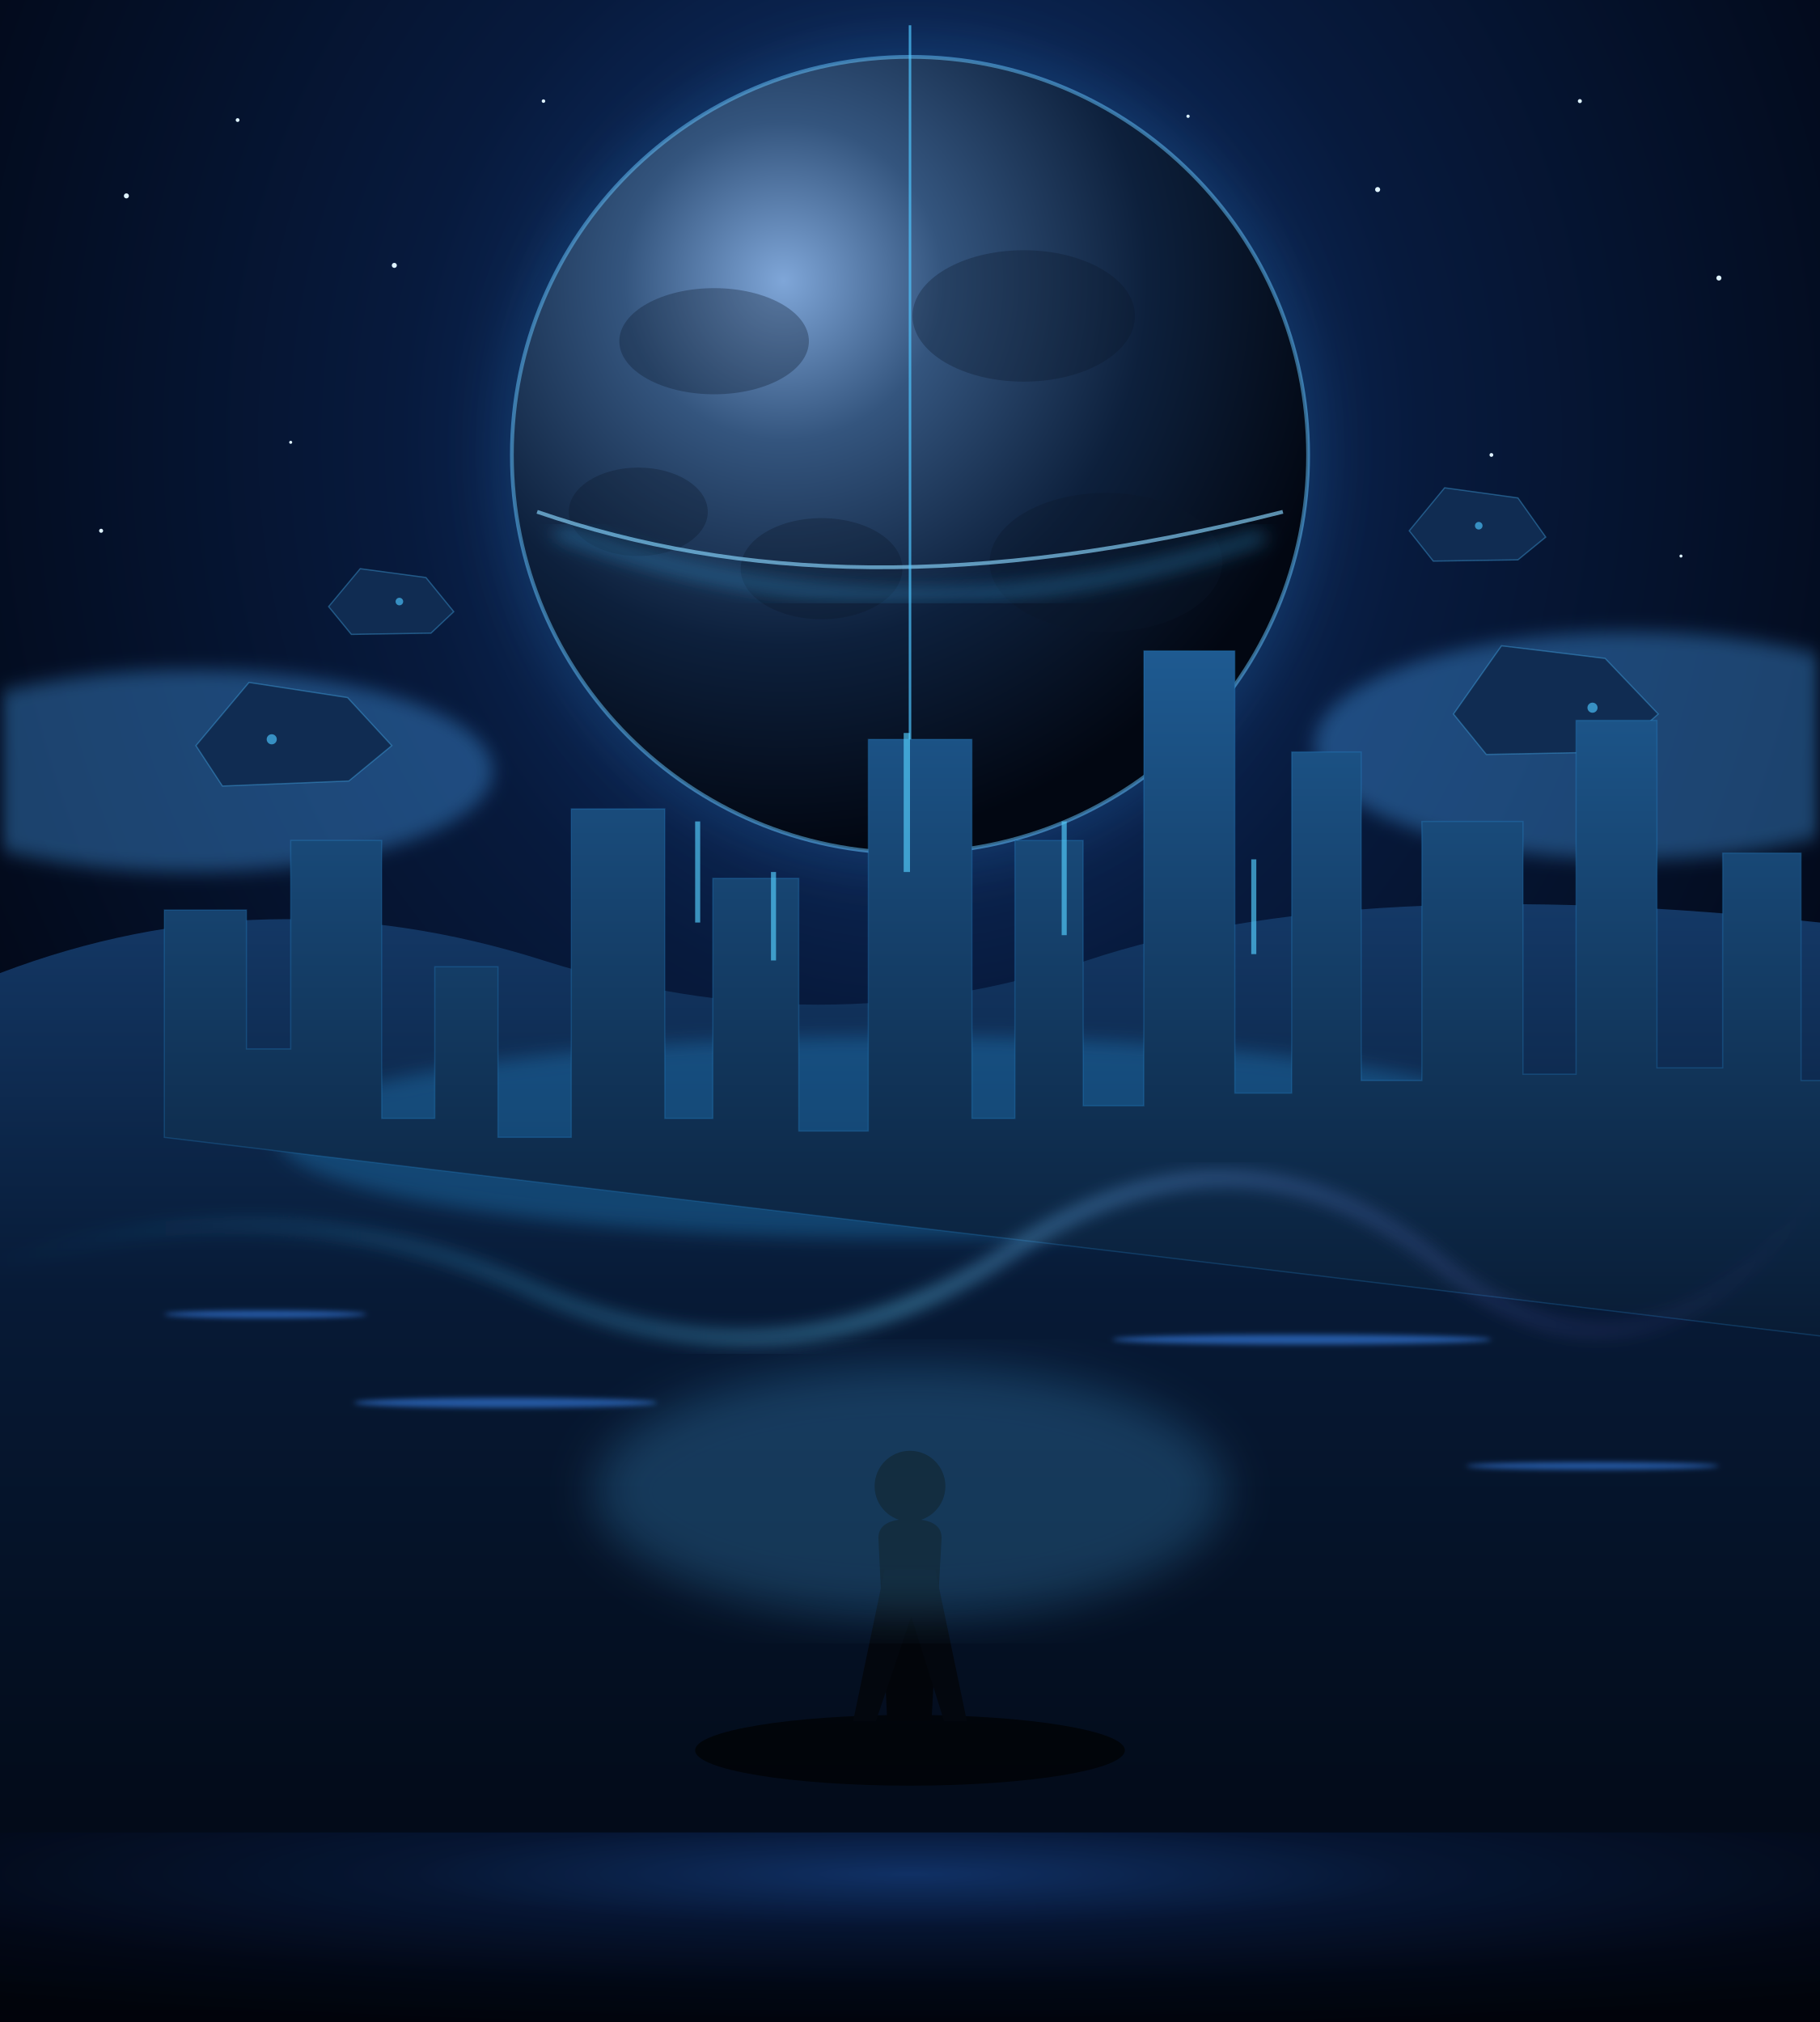
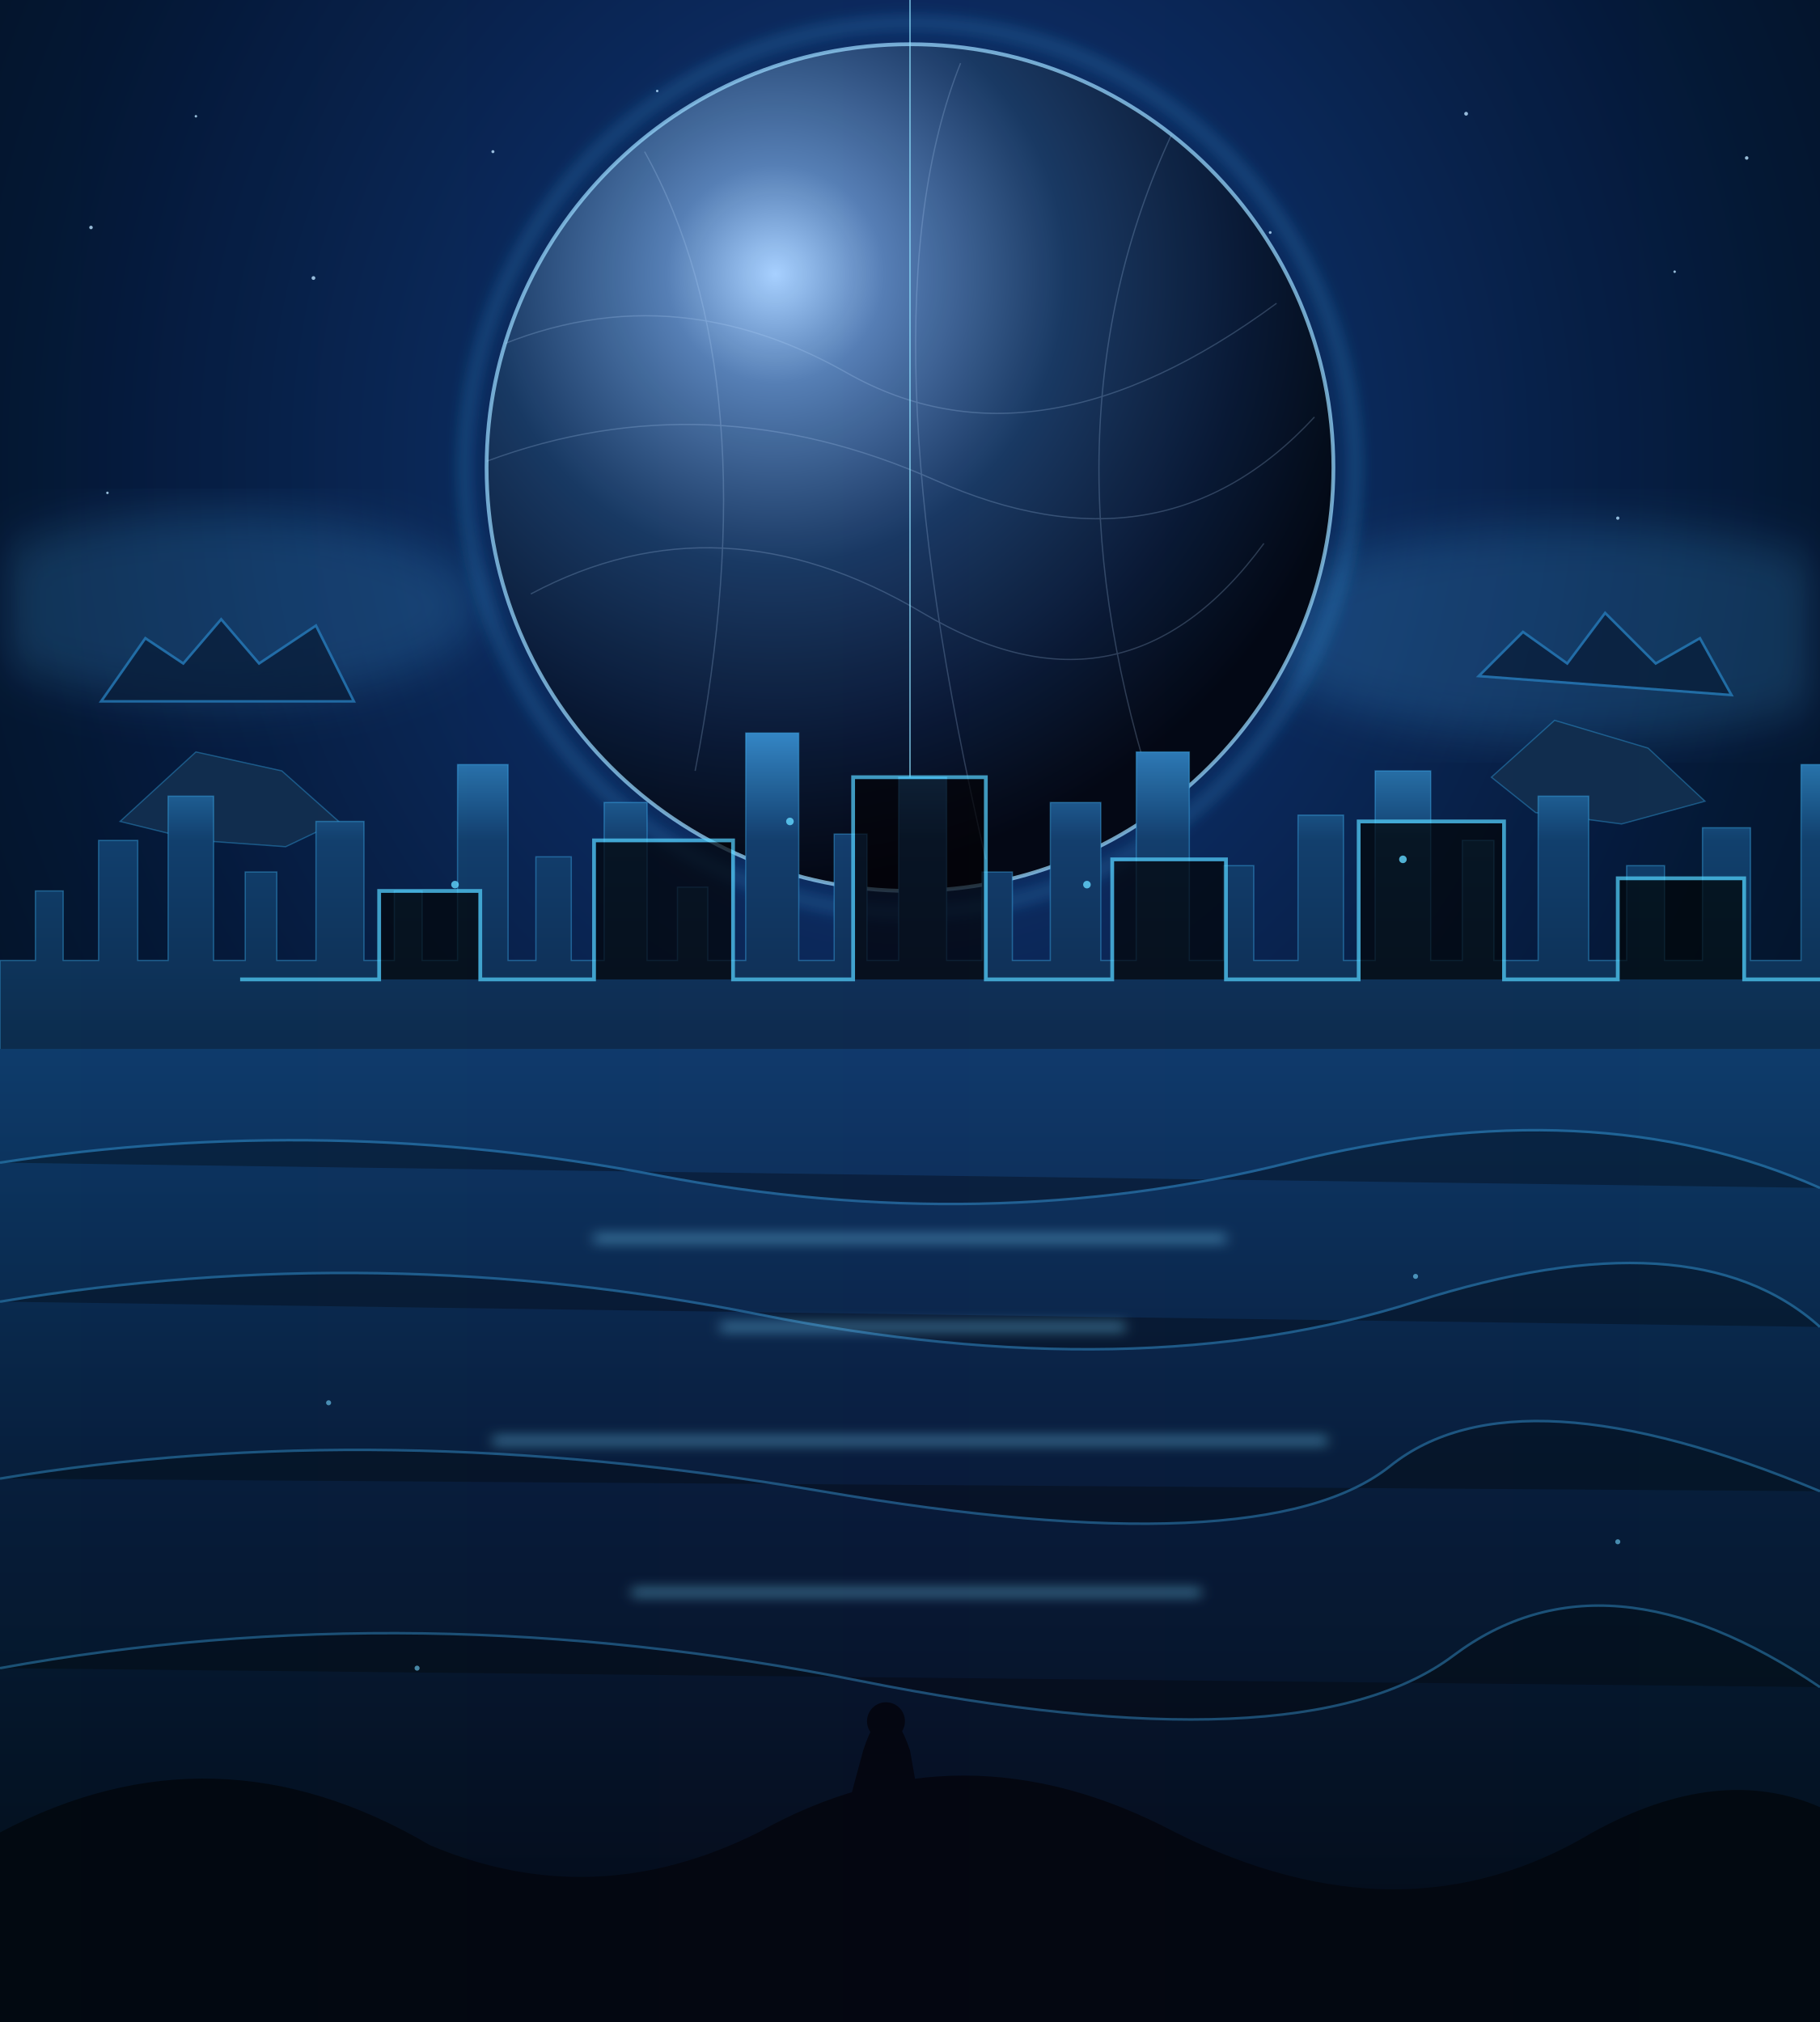
<svg xmlns="http://www.w3.org/2000/svg" viewBox="0 0 1440 1600" preserveAspectRatio="xMidYMid slice">
  <defs>
-     <radialGradient id="sky" cx="50%" cy="22%" r="82%">
-       <stop offset="0" stop-color="#153f83" />
-       <stop offset=".34" stop-color="#071a3d" />
-       <stop offset=".72" stop-color="#020817" />
-       <stop offset="1" stop-color="#01030a" />
+     <radialGradient id="sky" cx="50%" cy="23%" r="78%">
+       <stop stop-color="#12488d" />
+       <stop offset=".28" stop-color="#09285a" />
+       <stop offset=".62" stop-color="#03132f" />
+       <stop offset="1" stop-color="#01040d" />
    </radialGradient>
-     <radialGradient id="planet" cx="34%" cy="28%" r="72%">
-       <stop offset="0" stop-color="#7fa6d8" />
-       <stop offset=".28" stop-color="#34557e" />
-       <stop offset=".64" stop-color="#0d203c" />
-       <stop offset="1" stop-color="#020712" />
+     <radialGradient id="planet" cx="34%" cy="27%" r="72%">
+       <stop stop-color="#a8d2ff" />
+       <stop offset=".18" stop-color="#557fb3" />
+       <stop offset=".48" stop-color="#17375f" />
+       <stop offset=".8" stop-color="#06152d" />
+       <stop offset="1" stop-color="#01050f" />
    </radialGradient>
-     <linearGradient id="water" x1="0" y1="0" x2="0" y2="1">
-       <stop stop-color="#143967" />
-       <stop offset=".35" stop-color="#071a36" />
+     <linearGradient id="water" x2="0" y2="1">
+       <stop stop-color="#0d3868" />
+       <stop offset=".42" stop-color="#061b38" />
      <stop offset="1" stop-color="#01050e" />
    </linearGradient>
-     <linearGradient id="city" x1="0" y1="0" x2="0" y2="1">
-       <stop stop-color="#1e5a91" />
-       <stop offset="1" stop-color="#061429" />
+     <linearGradient id="city" x2="0" y2="1">
+       <stop stop-color="#3287c4" />
+       <stop offset=".18" stop-color="#103c69" />
+       <stop offset="1" stop-color="#030b1b" />
    </linearGradient>
-     <linearGradient id="rim" x1="0" y1="0" x2="1" y2="0">
-       <stop stop-color="#27baff" stop-opacity="0" />
-       <stop offset=".5" stop-color="#69d2ff" />
-       <stop offset="1" stop-color="#8e62ff" stop-opacity="0" />
+     <linearGradient id="neon" x2="1">
+       <stop stop-color="#17c9ff" />
+       <stop offset=".5" stop-color="#8a63ff" />
+       <stop offset="1" stop-color="#19d7ff" />
    </linearGradient>
-     <filter id="glow">
+     <filter id="blur">
      <feGaussianBlur stdDeviation="18" />
    </filter>
    <filter id="soft">
-       <feGaussianBlur stdDeviation="7" />
+       <feGaussianBlur stdDeviation="5" />
    </filter>
-     <filter id="tiny">
-       <feGaussianBlur stdDeviation="2" />
+     <filter id="glow">
+       <feGaussianBlur stdDeviation="2.5" />
    </filter>
+     <clipPath id="planetClip">
+       <circle cx="720" cy="370" r="335" />
+     </clipPath>
  </defs>
  <rect width="1440" height="1600" fill="url(#sky)" />
-   <g fill="#dff3ff">
-     <circle cx="100" cy="155" r="2" />
-     <circle cx="188" cy="95" r="1.5" />
-     <circle cx="312" cy="210" r="2" />
-     <circle cx="430" cy="80" r="1.4" />
-     <circle cx="540" cy="155" r="2" />
-     <circle cx="690" cy="70" r="1.5" />
-     <circle cx="805" cy="185" r="1.8" />
-     <circle cx="940" cy="92" r="1.3" />
-     <circle cx="1090" cy="150" r="2" />
-     <circle cx="1250" cy="80" r="1.6" />
-     <circle cx="1360" cy="220" r="2" />
-     <circle cx="80" cy="420" r="1.6" />
-     <circle cx="230" cy="350" r="1.2" />
-     <circle cx="1180" cy="360" r="1.5" />
-     <circle cx="1330" cy="440" r="1.2" />
+   <g fill="#bfe4ff" opacity=".8">
+     <circle cx="72" cy="180" r="1.4" />
+     <circle cx="155" cy="92" r="1" />
+     <circle cx="248" cy="220" r="1.5" />
+     <circle cx="390" cy="120" r="1.2" />
+     <circle cx="520" cy="72" r="1" />
+     <circle cx="875" cy="105" r="1.3" />
+     <circle cx="1005" cy="184" r="1.1" />
+     <circle cx="1160" cy="90" r="1.5" />
+     <circle cx="1325" cy="215" r="1" />
+     <circle cx="1382" cy="125" r="1.4" />
+     <circle cx="85" cy="390" r="1" />
+     <circle cx="1280" cy="410" r="1.3" />
  </g>
-   <g opacity=".35" filter="url(#soft)" fill="#4caaff">
-     <ellipse cx="150" cy="610" rx="240" ry="80" />
-     <ellipse cx="1290" cy="590" rx="250" ry="90" />
+   <g opacity=".18" filter="url(#blur)" fill="#4db7ff">
+     <ellipse cx="170" cy="480" rx="210" ry="75" />
+     <ellipse cx="1250" cy="500" rx="260" ry="85" />
  </g>
-   <circle cx="720" cy="360" r="330" fill="#3da8ff" opacity=".13" filter="url(#glow)" />
-   <circle cx="720" cy="360" r="315" fill="url(#planet)" stroke="#67c7ff" stroke-opacity=".5" stroke-width="3" />
-   <g opacity=".32" fill="#0b1629">
-     <ellipse cx="565" cy="270" rx="75" ry="42" />
-     <ellipse cx="810" cy="250" rx="88" ry="52" />
-     <ellipse cx="650" cy="450" rx="64" ry="40" />
-     <ellipse cx="875" cy="445" rx="92" ry="55" />
-     <ellipse cx="505" cy="405" rx="55" ry="35" />
+   <circle cx="720" cy="370" r="352" fill="none" stroke="#39b9ff" stroke-opacity=".18" stroke-width="12" filter="url(#soft)" />
+   <circle cx="720" cy="370" r="335" fill="url(#planet)" stroke="#9bdcff" stroke-opacity=".72" stroke-width="3" />
+   <g clip-path="url(#planetClip)" opacity=".22" fill="none" stroke="#b9dcff">
+     <path d="M370 285 Q520 210 670 295 T1010 240" />
+     <path d="M385 365 Q560 300 740 380 T1040 330" />
+     <path d="M420 470 Q570 390 730 485 T1000 430" />
+     <path d="M510 120 Q610 300 550 610" />
+     <path d="M760 50 Q680 250 780 680" />
+     <path d="M930 100 Q820 330 910 620" />
  </g>
-   <path d="M425 405c160 55 345 62 590 0" fill="none" stroke="#8bd7ff" stroke-opacity=".65" stroke-width="3" />
-   <path d="M440 420c180 65 360 72 560 4" fill="none" stroke="#3dbaff" stroke-opacity=".35" stroke-width="10" filter="url(#soft)" />
-   <path d="M720 20V650" stroke="#4fc7ff" stroke-opacity=".7" stroke-width="2" />
-   <path d="M720 18V660" stroke="#4fc7ff" stroke-opacity=".35" stroke-width="18" filter="url(#soft)" />
-   <g fill="#102c52" stroke="#4bbcff" stroke-opacity=".35">
-     <path d="M155 590l42-50 78 12 35 38-34 28-100 4z" />
-     <path d="M1150 565l38-54 82 10 42 44-34 30-102 2z" />
-     <path d="M260 480l25-30 52 7 22 27-18 17-63 1z" />
-     <path d="M1115 420l28-34 58 8 22 31-22 18-67 1z" />
+   <path d="M720 0V690" stroke="#28b9ff" stroke-width="3" opacity=".8" filter="url(#glow)" />
+   <path d="M720 0V690" stroke="#8fe6ff" stroke-width="1" opacity=".8" />
+   <g opacity=".8" fill="#071a35" stroke="#2578b5" stroke-width="2">
+     <path d="M80 555 L115 505 L145 525 L175 490 L205 525 L250 495 L280 555 Z" />
+     <path d="M1170 535 L1205 500 L1240 525 L1270 485 L1310 525 L1345 505 L1370 550 Z" />
  </g>
-   <g fill="#4bc6ff" opacity=".65">
-     <circle cx="215" cy="585" r="4" />
-     <circle cx="1260" cy="560" r="4" />
-     <circle cx="316" cy="476" r="3" />
-     <circle cx="1170" cy="416" r="3" />
+   <g fill="#102a4a" stroke="#3ab9ff" stroke-opacity=".35">
+     <path d="M95 650 l60-55 68 15 45 40-42 20-70-5z" />
+     <path d="M1180 615 l50-45 74 22 45 42-66 18-68-9z" />
  </g>
-   <path d="M0 770 Q210 690 430 760 T860 760 T1440 730 V1600 H0Z" fill="url(#water)" />
-   <g opacity=".25" filter="url(#soft)" fill="#2aaeff">
-     <ellipse cx="720" cy="900" rx="500" ry="80" />
+   <g transform="translate(0 610)" fill="url(#city)" stroke="#42bfff" stroke-opacity=".38">
+     <path d="M0 210V150h28v-55h22v55h28v-95h31v95h24v-130h36v130h25v-70h25v70h31v-110h38v110h24v-55h22v55h28v-155h40v155h22v-82h28v82h26v-125h34v125h24v-58h24v58h30v-180h42v180h28v-100h26v100h25v-145h38v145h28v-70h24v70h30v-125h40v125h28v-165h42v165h27v-75h24v75h35v-115h36v115h25v-150h44v150h25v-95h25v95h35v-130h40v130h30v-75h30v75h30v-105h38v105h40v-155h42v155h25v-70h30v70h30v-120h40v120h30v-55h40v55h20v300H0Z" />
  </g>
-   <g fill="url(#city)" stroke="#2faeff" stroke-opacity=".2">
-     <path d="M130 900v-180h65v110h35v-165h72v220h42v-120h50v135h58v-260h74v245h38v-190h68v200h55v-310h82v300h34v-220h54v210h48v-360h72v350h45v-270h55v260h48v-205h80v200h42v-280h64v275h52v-170h62v180h44v-240h68v230h50v-145h72v165h44v-215h58v210h44v-170h54v210h45v-125h72v150h30v200Z" />
+   <g opacity=".7" stroke="#56d5ff" stroke-width="3">
+     <path d="M190 775h110v-70h80v70h90v-110h110v110h95v-160h105v160h100v-95h90v95h105v-125h115v125h90v-80h100v80h110" />
  </g>
-   <g fill="#54cfff" opacity=".65">
-     <rect x="550" y="650" width="4" height="80" />
-     <rect x="610" y="690" width="4" height="70" />
-     <rect x="715" y="580" width="5" height="110" />
-     <rect x="840" y="650" width="4" height="90" />
-     <rect x="990" y="680" width="4" height="75" />
+   <g opacity=".8" fill="#63d9ff">
+     <circle cx="360" cy="700" r="3" />
+     <circle cx="625" cy="650" r="3" />
+     <circle cx="860" cy="700" r="3" />
+     <circle cx="1110" cy="680" r="3" />
  </g>
-   <path d="M0 1000 Q220 930 420 1020 T800 990 T1140 1000 T1440 940" fill="none" stroke="url(#rim)" stroke-width="5" filter="url(#soft)" />
-   <g opacity=".55" fill="#3d8dff" filter="url(#tiny)">
-     <ellipse cx="210" cy="1040" rx="80" ry="3" />
-     <ellipse cx="400" cy="1110" rx="120" ry="4" />
-     <ellipse cx="1030" cy="1060" rx="150" ry="4" />
-     <ellipse cx="1260" cy="1160" rx="100" ry="3" />
+   <rect y="830" width="1440" height="770" fill="url(#water)" />
+   <g opacity=".34" stroke="#46bfff" stroke-width="2">
+     <path d="M0 920 Q260 880 520 930 T1020 920 T1440 940" />
+     <path d="M0 1030 Q300 980 600 1040 T1120 1030 T1440 1050" />
+     <path d="M0 1170 Q300 1120 650 1180 T1100 1160 T1440 1180" />
+     <path d="M0 1320 Q330 1260 680 1330 T1150 1310 T1440 1335" />
  </g>
-   <g transform="translate(720 1230)">
-     <ellipse cx="0" cy="155" rx="170" ry="28" fill="#000" opacity=".65" />
-     <path d="M-18 132l-7-145q0-15 25-15t25 15l-8 145z" fill="#02050a" />
-     <circle cx="0" cy="-54" r="28" fill="#02050a" />
-     <path d="M-45 132l25-120h40l25 120-18 0-26-83-28 83z" fill="#03070e" />
+   <g opacity=".8" stroke="#7edbff" stroke-width="4" filter="url(#soft)">
+     <path d="M470 980h500" />
+     <path d="M570 1050h320" />
+     <path d="M390 1140h660" />
+     <path d="M500 1260h450" />
  </g>
-   <g opacity=".22" filter="url(#glow)" fill="#4fbaff">
-     <ellipse cx="720" cy="1180" rx="250" ry="100" />
+   <g fill="#01040b">
+     <path d="M0 1450 Q170 1360 340 1460 Q470 1515 600 1450 Q760 1360 930 1450 Q1110 1540 1260 1450 Q1360 1395 1440 1430 V1600H0Z" />
+     <path d="M650 1510 q18-70 33-125 q18-55 37 0 l22 125z" />
+     <circle cx="701" cy="1362" r="15" />
+     <path d="M700 1380 l-34 95 38-10 37 10z" />
  </g>
-   <rect y="1450" width="1440" height="150" fill="url(#sky)" opacity=".72" />
+   <g opacity=".6" fill="#74d7ff">
+     <circle cx="260" cy="1110" r="2" />
+     <circle cx="1120" cy="1010" r="2" />
+     <circle cx="1280" cy="1220" r="2" />
+     <circle cx="330" cy="1320" r="2" />
+   </g>
+   <rect width="1440" height="1600" fill="url(#neon)" opacity=".025" />
</svg>
